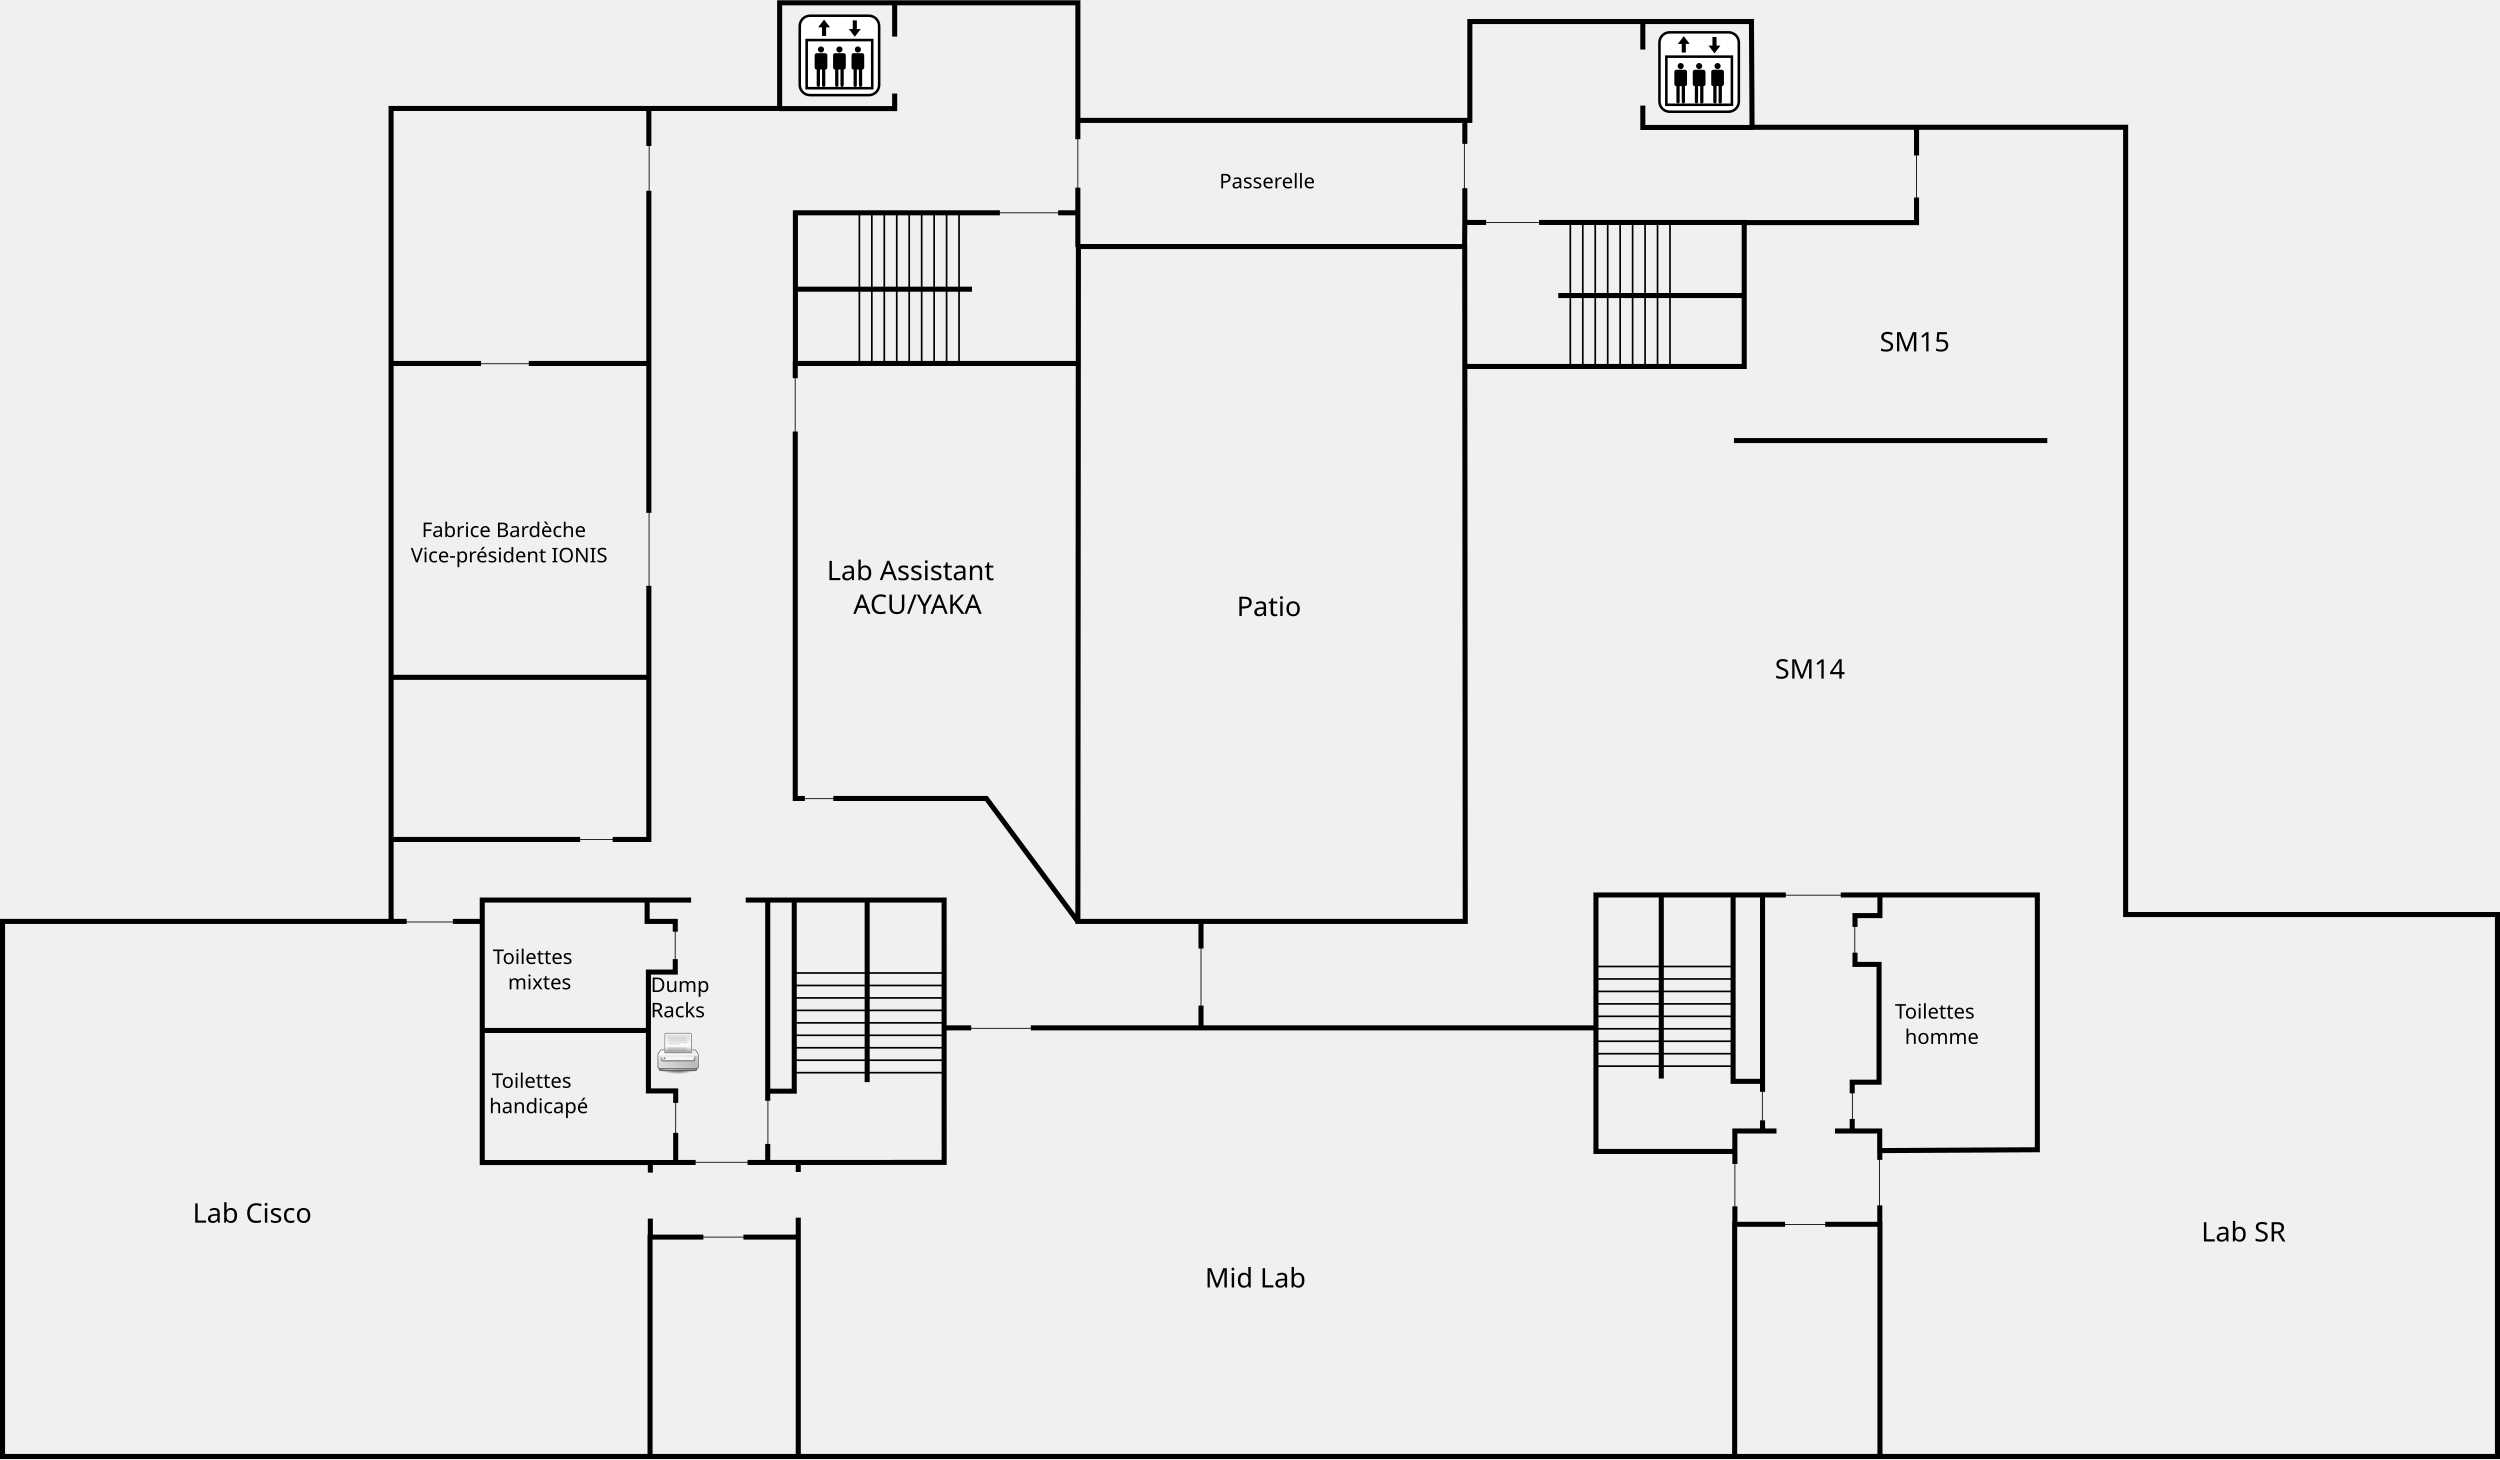
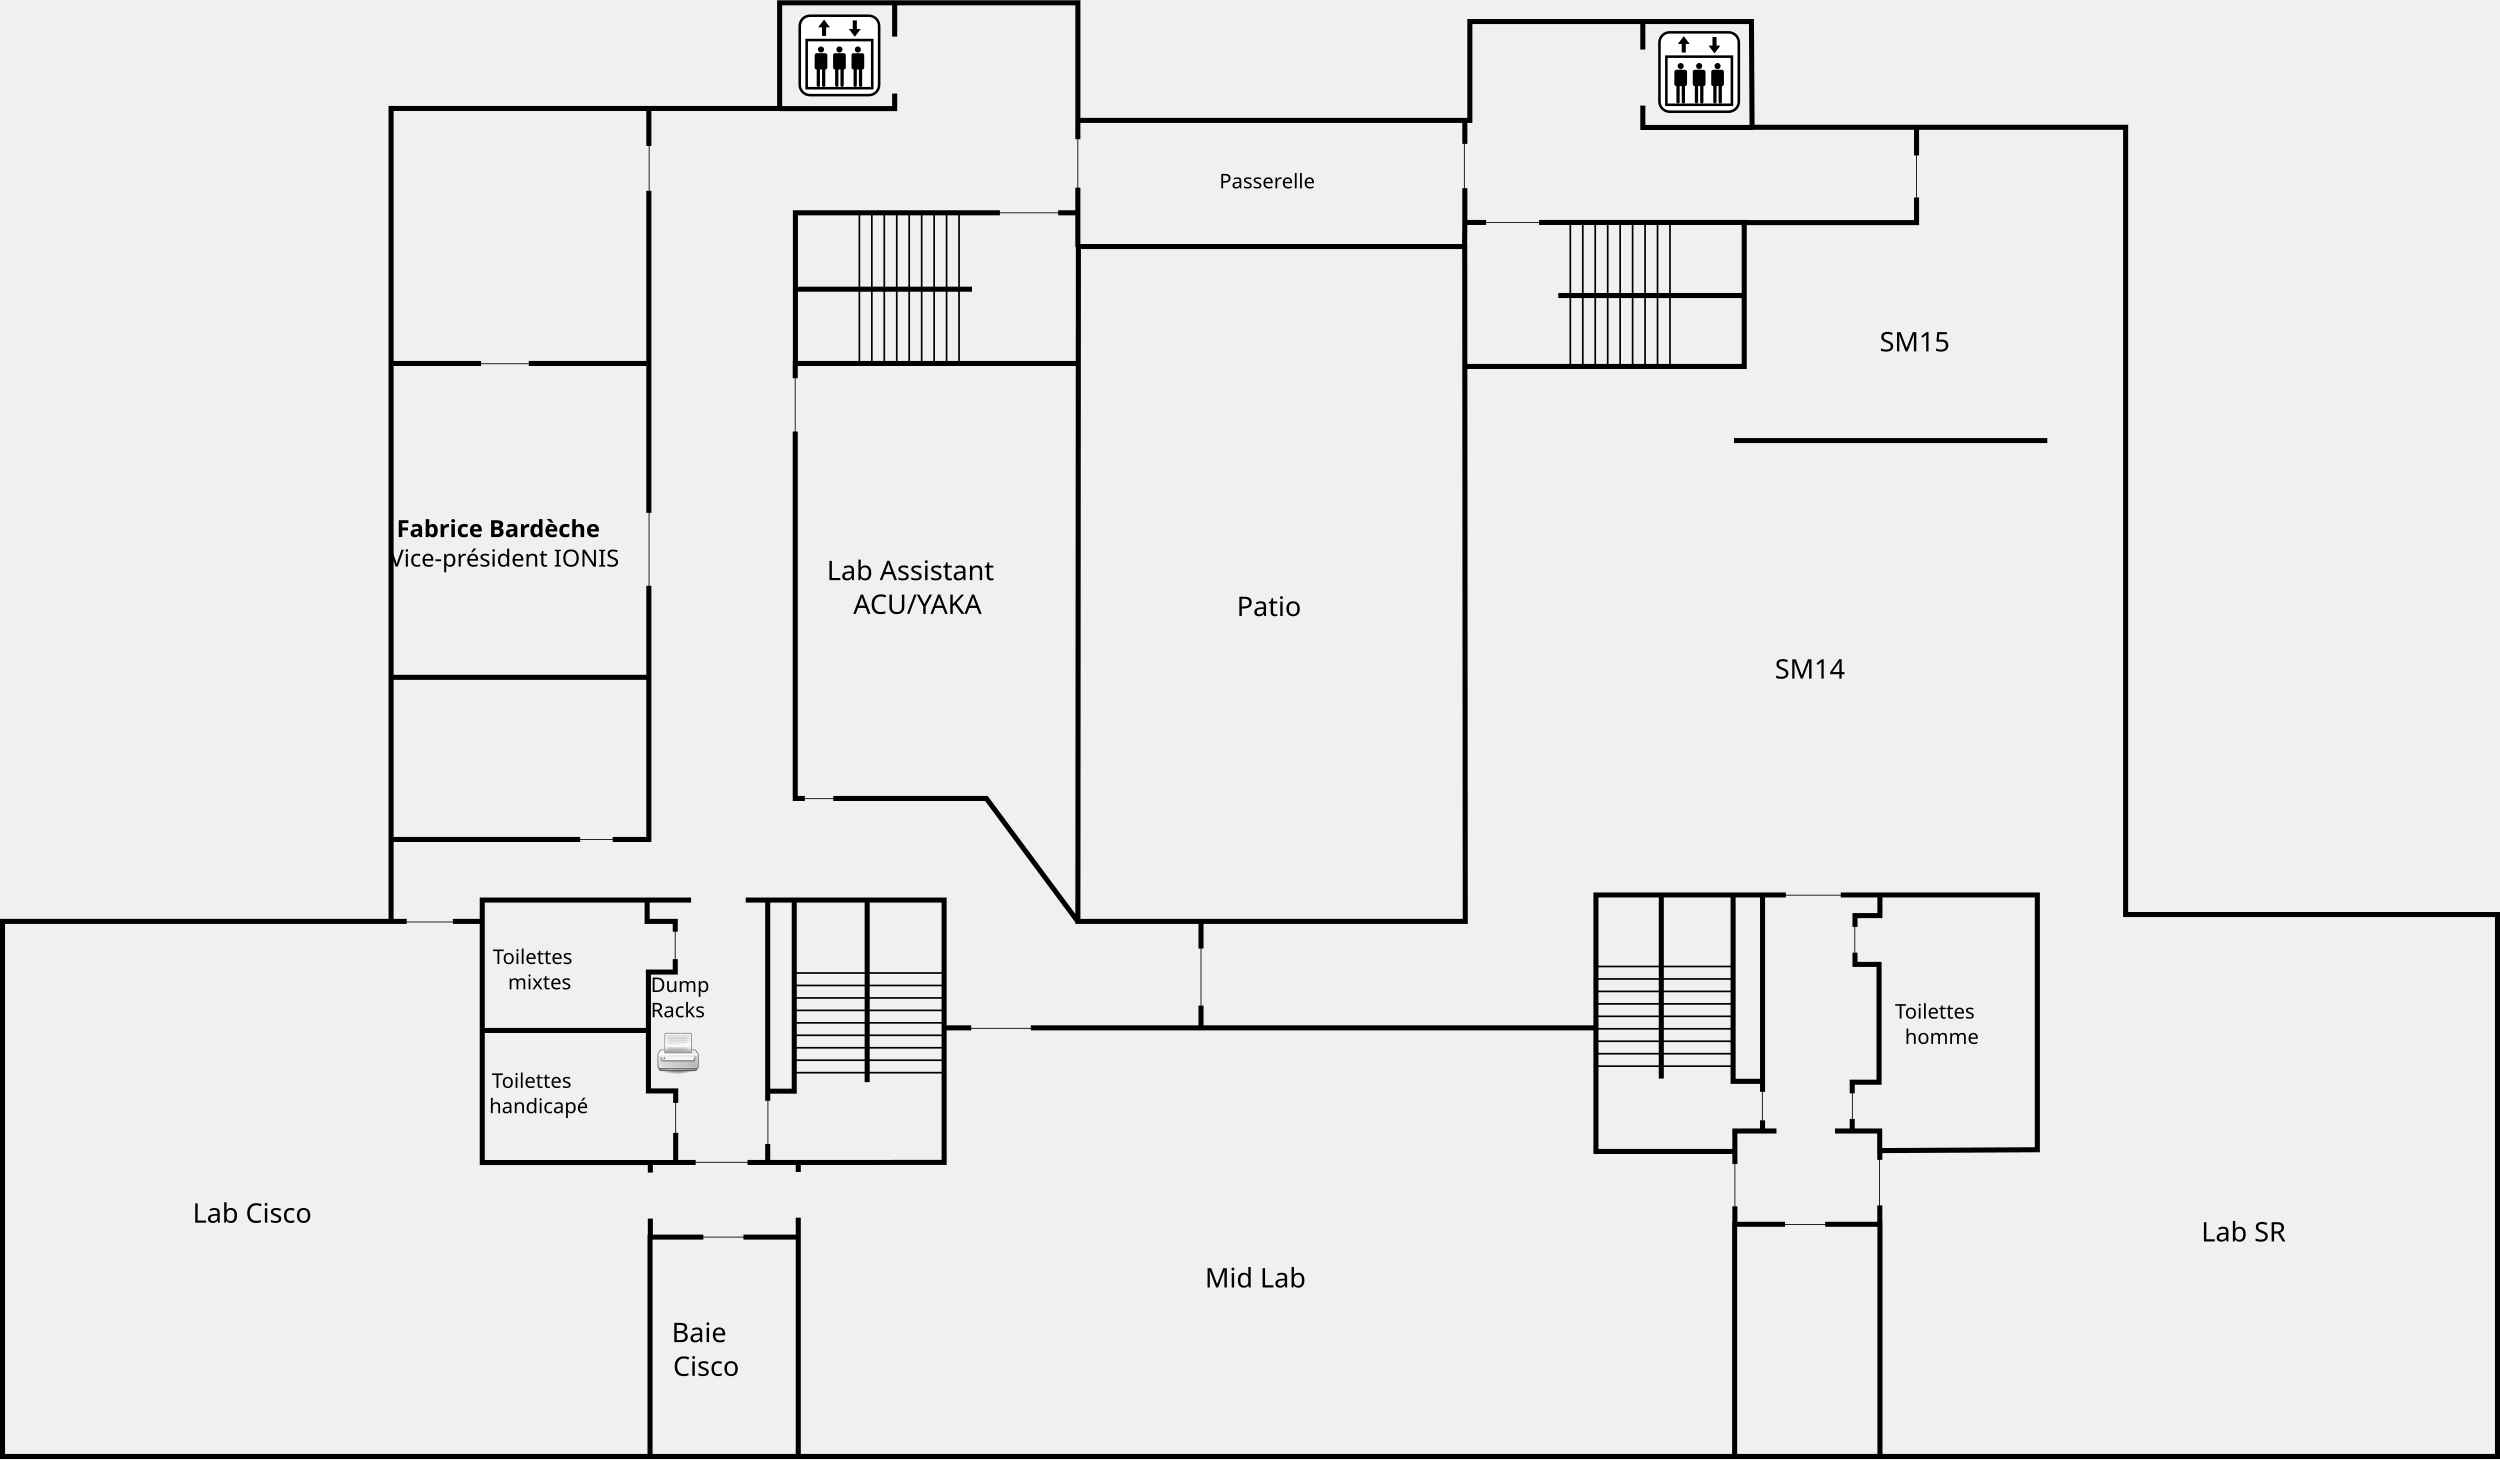
<svg xmlns="http://www.w3.org/2000/svg" xmlns:xlink="http://www.w3.org/1999/xlink" width="100%" height="100%" viewBox="0 0 2963.727 1729.66" id="svg2" version="1.1">
  <defs id="defs4">
    <linearGradient xlink:href="#linearGradient4668" id="linearGradient1471" gradientUnits="userSpaceOnUse" gradientTransform="matrix(2.30272,0,0,0.437918,0,0.584034)" x1="1.846" y1="88.295" x2="18.972" y2="88.295" />
    <linearGradient xlink:href="#linearGradient4741" id="linearGradient1468" gradientUnits="userSpaceOnUse" gradientTransform="matrix(2.291824,0,0,0.434269,0.08855179,2)" x1="1.846" y1="88.295" x2="18.972" y2="88.295" />
    <linearGradient xlink:href="#linearGradient4762" id="linearGradient1464" gradientUnits="userSpaceOnUse" gradientTransform="matrix(1.492569,0,0,0.668741,0.08188072,2)" x1="15.388" y1="32.539" x2="15.488" y2="58.831" />
    <linearGradient xlink:href="#linearGradient259" id="linearGradient1459" gradientUnits="userSpaceOnUse" gradientTransform="matrix(0.94571,0,0,1.076032,0.05016683,4.095404)" x1="25.057" y1="3.679" x2="24.79" y2="25.247" />
    <linearGradient xlink:href="#linearGradient15662" id="linearGradient1456" gradientUnits="userSpaceOnUse" gradientTransform="matrix(1.198769,0,0,0.853565,-0.143086,2.034513)" x1="20.771" y1="25.14" x2="20.718" y2="19.337" />
    <linearGradient xlink:href="#linearGradient4688" id="linearGradient1453" gradientUnits="userSpaceOnUse" gradientTransform="matrix(2.369844,0,0,0.421969,0,2)" x1="9.732" y1="70.725" x2="9.705" y2="62.282" />
    <linearGradient xlink:href="#linearGradient4680" id="linearGradient1451" gradientUnits="userSpaceOnUse" gradientTransform="matrix(2.369844,0,0,0.421969,0,2)" x1="10.338" y1="64.652" x2="10.338" y2="54.136" />
    <linearGradient xlink:href="#linearGradient4733" id="linearGradient1447" gradientUnits="userSpaceOnUse" gradientTransform="matrix(2.772086,0,0,0.360739,0.618718,2.883883)" x1="9.87" y1="57.228" x2="9.913" y2="72.064" />
    <radialGradient xlink:href="#linearGradient4698" id="radialGradient1433" gradientUnits="userSpaceOnUse" cx="9.13" cy="26.926" fx="9.13" fy="26.926" r="2.123" />
    <linearGradient id="linearGradient15662">
      <stop style="stop-color:#ffffff;stop-opacity:0;" offset="0" id="stop15664" />
      <stop style="stop-color:#f8f8f8;stop-opacity:1;" offset="1" id="stop15666" />
    </linearGradient>
    <linearGradient id="linearGradient259">
      <stop style="stop-color:#e0e0e0;stop-opacity:1;" offset="0" id="stop260" />
      <stop id="stop4886" offset="0.405" style="stop-color:#ffffff;stop-opacity:1;" />
      <stop id="stop4884" offset="0.534" style="stop-color:#cdcdcd;stop-opacity:1;" />
      <stop style="stop-color:#494949;stop-opacity:1;" offset="1" id="stop261" />
    </linearGradient>
    <linearGradient id="linearGradient4668">
      <stop style="stop-color:#8e8d87;stop-opacity:1;" offset="0" id="stop4670" />
      <stop id="stop4676" offset="0.276" style="stop-color:#cbc9c1;stop-opacity:1;" />
      <stop style="stop-color:#8e8d87;stop-opacity:1;" offset="1" id="stop4672" />
    </linearGradient>
    <linearGradient id="linearGradient4680">
      <stop style="stop-color:#f7f6f5;stop-opacity:1;" offset="0" id="stop4682" />
      <stop style="stop-color:#f7f6f5;stop-opacity:0;" offset="1" id="stop4684" />
    </linearGradient>
    <linearGradient id="linearGradient4688">
      <stop style="stop-color:#666666;stop-opacity:1;" offset="0" id="stop4690" />
      <stop style="stop-color:#000000;stop-opacity:0;" offset="1" id="stop4692" />
    </linearGradient>
    <linearGradient id="linearGradient4698">
      <stop style="stop-color:#fffffd;stop-opacity:1;" offset="0" id="stop4700" />
      <stop id="stop4706" offset="0.5" style="stop-color:#bbbbb9;stop-opacity:1;" />
      <stop style="stop-color:#000000;stop-opacity:1;" offset="1" id="stop4702" />
    </linearGradient>
    <linearGradient id="linearGradient4733">
      <stop style="stop-color:#000000;stop-opacity:0.237;" offset="0" id="stop4735" />
      <stop style="stop-color:#000000;stop-opacity:0;" offset="1" id="stop4737" />
    </linearGradient>
    <linearGradient id="linearGradient4741">
      <stop style="stop-color:#dcdcda;stop-opacity:1;" offset="0" id="stop4743" />
      <stop style="stop-color:#bab9b7;stop-opacity:1;" offset="1" id="stop4745" />
    </linearGradient>
    <linearGradient id="linearGradient4762">
      <stop id="stop4764" offset="0" style="stop-color:#ffffff;stop-opacity:0.124;" />
      <stop style="stop-color:#ffffff;stop-opacity:1;" offset="0.103" id="stop4768" />
      <stop id="stop4766" offset="1" style="stop-color:#ffffff;stop-opacity:0;" />
    </linearGradient>
    <radialGradient gradientUnits="userSpaceOnUse" gradientTransform="matrix(1,0,0,0.333333,0,27.91667)" r="19.125" fy="41.875" fx="24" cy="41.875" cx="24" id="radialGradient7618" xlink:href="#linearGradient7612" />
    <linearGradient id="linearGradient7612">
      <stop id="stop7614" offset="0" style="stop-color:#000000;stop-opacity:1;" />
      <stop id="stop7616" offset="1" style="stop-color:#000000;stop-opacity:0;" />
    </linearGradient>
  </defs>
  <g id="layer1" transform="translate(1108.107,409.2981)">
    <text xml:space="preserve" style="font-size:32px;font-style:normal;font-weight:normal;line-height:125%;letter-spacing:0px;word-spacing:0px;fill:#000000;fill-opacity:1;stroke:none;font-family:Sans" x="1501.521" y="1062.419" id="text3963">
      <tspan id="tspan3965" x="1501.521" y="1062.419">Lab SR</tspan>
    </text>
    <text xml:space="preserve" style="font-size:32px;font-style:normal;font-weight:normal;line-height:125%;letter-spacing:0px;word-spacing:0px;fill:#000000;fill-opacity:1;stroke:none;font-family:Sans" x="320.347" y="1116.968" id="text3967">
      <tspan id="tspan3969" x="320.347" y="1116.968">Mid Lab</tspan>
    </text>
    <text xml:space="preserve" style="font-size:32px;font-style:normal;font-weight:normal;line-height:125%;letter-spacing:0px;word-spacing:0px;fill:#000000;fill-opacity:1;stroke:none;font-family:Sans" x="995.919" y="395.156" id="text3971">
      <tspan id="tspan3973" x="995.919" y="395.156">SM14</tspan>
    </text>
    <text xml:space="preserve" style="font-size:32px;font-style:normal;font-weight:normal;line-height:125%;letter-spacing:0px;word-spacing:0px;fill:#000000;fill-opacity:1;stroke:none;font-family:Sans" x="1120.158" y="7.258" id="text3975">
      <tspan id="tspan3977" x="1120.158" y="7.258">SM15</tspan>
    </text>
    <text xml:space="preserve" style="font-size:32px;font-style:normal;font-weight:normal;line-height:125%;letter-spacing:0px;word-spacing:0px;fill:#000000;fill-opacity:1;stroke:none;font-family:Sans" x="358.047" y="320.967" id="text3979">
      <tspan id="tspan3981" x="358.047" y="320.967">Patio</tspan>
    </text>
    <text xml:space="preserve" style="font-size:32px;font-style:normal;font-weight:normal;line-height:125%;letter-spacing:0px;word-spacing:0px;fill:#000000;fill-opacity:1;stroke:none;font-family:Sans" x="0.346" y="278.452" id="text3983">
      <tspan id="tspan3985" x="0.346" y="278.452" style="text-align:center;text-anchor:middle">Lab Assistant</tspan>
      <tspan x="0.346" y="318.452" id="tspan3987" style="text-align:center;text-anchor:middle">ACU/YAKA</tspan>
    </text>
    <text xml:space="preserve" style="font-size:32px;font-style:normal;font-weight:normal;line-height:125%;letter-spacing:0px;word-spacing:0px;fill:#000000;fill-opacity:1;stroke:none;font-family:Sans" x="-879.758" y="1040.196" id="text3989">
      <tspan id="tspan3991" x="-879.758" y="1040.196">Lab Cisco</tspan>
    </text>
    <text xml:space="preserve" style="font-size:32px;font-style:normal;font-weight:normal;line-height:125%;letter-spacing:0px;word-spacing:0px;fill:#000000;fill-opacity:1;stroke:none;font-family:Sans" x="-448.685" y="880.381" id="text3993">
      <tspan id="tspan3995" x="-448.685" y="880.381" style="font-size:24px;text-align:center;text-anchor:middle">Toilettes</tspan>
      <tspan x="-448.685" y="910.381" id="tspan3997" style="font-size:24px;text-align:center;text-anchor:middle">handicapé</tspan>
    </text>
    <text xml:space="preserve" style="font-size:32px;font-style:normal;font-weight:normal;line-height:125%;letter-spacing:0px;word-spacing:0px;fill:#000000;fill-opacity:1;stroke:none;font-family:Sans" x="-447.607" y="733.51" id="text3999">
      <tspan id="tspan4001" x="-447.607" y="733.51" style="font-size:24px;text-align:center;text-anchor:middle">Toilettes</tspan>
      <tspan x="-447.607" y="763.51" id="tspan4003" style="font-size:24px;text-align:center;text-anchor:middle">mixtes</tspan>
    </text>
    <text xml:space="preserve" style="font-size:32px;font-style:normal;font-weight:normal;line-height:125%;letter-spacing:0px;word-spacing:0px;fill:#000000;fill-opacity:1;stroke:none;font-family:Sans" x="1214.716" y="798.241" id="text4005">
      <tspan id="tspan4007" x="1214.716" y="798.241" style="font-size:24px;text-align:center;text-anchor:middle">Toilettes</tspan>
      <tspan x="1214.716" y="828.241" id="tspan4009" style="font-size:24px;text-align:center;text-anchor:middle">homme</tspan>
    </text>
    <text xml:space="preserve" style="font-size:24px;font-style:normal;font-weight:normal;line-height:125%;letter-spacing:0px;word-spacing:0px;fill:#000000;fill-opacity:1;stroke:none;font-family:Sans" x="337.391" y="-186.033" id="text4011">
      <tspan id="tspan4013" x="337.391" y="-186.033">Passerelle</tspan>
    </text>
    <g id="g4077" transform="matrix(0.2428571,0,0,0.2428571,857.628,-372.4991)">
      <rect ry="50" rx="50" y="6.3" x="6.3" height="387.5" width="387.5" id="rectBordo" style="fill:#ffffff;fill-opacity:1;fill-rule:evenodd;stroke:#000000;stroke-width:12.5;stroke-miterlimit:4;stroke-opacity:1;stroke-dasharray:none" />
      <rect y="125" x="40" height="235" width="320" id="rectAscensore" style="fill:none;stroke:#000000;stroke-width:12.5;stroke-miterlimit:4;stroke-opacity:1;stroke-dasharray:none" />
      <g id="gUomini">
        <path id="pathUomo" d="m 200,156 c -8.3,0 -15,6.7 -15,15 0,8.3 6.7,15 15,15 8.3,0 15,-6.7 15,-15 0,-8.3 -6.7,-15 -15,-15 z m -20.7,33 c -5.7,0 -10.3,4.5 -10.3,10 l 0,60 c 0,5.5 4.3,10 10,10 l 0,77 c 0,4.4 3.6,8 8,8 4.4,0 8,-3.6 8,-8 l 0,-77 10,0 c 0,0 0,77 0,77 0,4.4 3.6,8 8,8 4.4,0 8,-3.6 8,-8 l 0,-77 c 5.7,0 10,-4.5 10,-10 l 0,-60 c 0,-5.5 -4.6,-10 -10.3,-10 l -41.4,0 z" style="fill:#000000;fill-opacity:1;fill-rule:evenodd;stroke:none" />
        <use x="-90" y="0" xlink:href="#pathUomo" id="useUomo2" width="400" height="400" />
        <use x="90" y="0" xlink:href="#pathUomo" id="useUomo3" width="400" height="400" />
      </g>
      <path id="pathFrecciaSu" d="m 96,63 29,-38 29,38 -19,0 0,42 -20,0 0,-42 -19,0 z" style="fill:#000000;fill-opacity:1;fill-rule:evenodd;stroke:none" />
      <use height="400" width="400" transform="scale(1,-1)" id="useFrecciaGiu" xlink:href="#pathFrecciaSu" y="-134" x="150" />
    </g>
    <g id="g4077-2" transform="matrix(0.2428571,0,0,0.2428571,-161.5352,-392.1673)">
      <rect ry="50" rx="50" y="6.3" x="6.3" height="387.5" width="387.5" id="rectBordo-9" style="fill:#ffffff;fill-opacity:1;fill-rule:evenodd;stroke:#000000;stroke-width:12.5;stroke-miterlimit:4;stroke-opacity:1;stroke-dasharray:none" />
      <rect y="125" x="40" height="235" width="320" id="rectAscensore-8" style="fill:none;stroke:#000000;stroke-width:12.5;stroke-miterlimit:4;stroke-opacity:1;stroke-dasharray:none" />
      <g id="gUomini-7">
        <path id="pathUomo-9" d="m 200,156 c -8.3,0 -15,6.7 -15,15 0,8.3 6.7,15 15,15 8.3,0 15,-6.7 15,-15 0,-8.3 -6.7,-15 -15,-15 z m -20.7,33 c -5.7,0 -10.3,4.5 -10.3,10 l 0,60 c 0,5.5 4.3,10 10,10 l 0,77 c 0,4.4 3.6,8 8,8 4.4,0 8,-3.6 8,-8 l 0,-77 10,0 c 0,0 0,77 0,77 0,4.4 3.6,8 8,8 4.4,0 8,-3.6 8,-8 l 0,-77 c 5.7,0 10,-4.5 10,-10 l 0,-60 c 0,-5.5 -4.6,-10 -10.3,-10 l -41.4,0 z" style="fill:#000000;fill-opacity:1;fill-rule:evenodd;stroke:none" />
        <use x="-90" y="0" xlink:href="#pathUomo-9" id="useUomo2-3" width="400" height="400" />
        <use x="90" y="0" xlink:href="#pathUomo-9" id="useUomo3-5" width="400" height="400" />
      </g>
      <path id="pathFrecciaSu-2" d="m 96,63 29,-38 29,38 -19,0 0,42 -20,0 0,-42 -19,0 z" style="fill:#000000;fill-opacity:1;fill-rule:evenodd;stroke:none" />
      <use height="400" width="400" transform="scale(1,-1)" id="useFrecciaGiu-2" xlink:href="#pathFrecciaSu-2" y="-134" x="150" />
    </g>
    <path id="path4269" style="fill:none;stroke:#000000;stroke-width:6;stroke-linecap:butt;stroke-linejoin:miter;stroke-miterlimit:4;stroke-opacity:1;stroke-dasharray:none" d="m -198.666,884.273 32.143,0 0,-226.429 m 1147.856,214.741 -34.85,0 0,-219.203 m -1113.72,-719.823 211.429,0 m -124.286,722.857 0,217.143 m 941.429,-221.429 0,217.143 m 97.857,-928.214 -220,0 m -1384.178,741.929 19.018,0 m 54.732,0 33.75,0 m 1856.429,-570 -371.429,0 m -1286.071,699.286 -198.929,0 m 200.357,246.071 0,-23.036 m 0,-54.464 0,-11.786 m 175.357,87.857 0,-22.679 m 0,-54.107 0,-11.071 m 790.214,-1114.398 0,-40.818 m 0,-52.552 0,-26.838 m 341.558,7.324 -130.562,0 0,-25.865 m 0,-66.504 0,-33.647 m 119.862,238.835 204.643,0 0,-29.732 m 0,-49.866 0,-32.723 m -535.714,282.857 331.429,0 0,-170.714 -243.214,0 m -62.752,0 -25.262,0 -0.284,29.286 m 0.802,799.284 -0.631,-800.041 -457.978,0 -0.631,800.041 z m 154.932,126.269 -669.955,0 m -70.692,0 -32.12,0 m -172.885,508.018 0,-260 -65,0 m -47.5,0 -63.214,0 0,259.286 m 30.401,-347.194 0,-35.625 m 0,-35.625 0,-14.108 -32.325,0 0,-140.916 31.82,0 0,-15.383 m 0,-32.526 0,-12.195 -33.335,0 0,-24.749 m 142.937,-0.505 0,237.959 m 0,51.152 0,22.521 m -23.904,-0.568 233.069,-0.063 -0.063,-311.001 -235.18,0 m -64.733,0 -247.59,0 0,311.127 252.963,-0.032 m 1232.012,-12.983 0,14.732 m 0,50.223 0,21.652 m 171.786,-87.857 0,11.116 m 0,53.973 0,22.232 m 0.195,275.446 0,-275.267 -64.92,0 m -47.612,0 -59.734,0 0,274.762 m 33.065,-385.373 0,-12.627 m 0,-33.84 0,-233.345 m 139.149,0.505 0,23.991 -29.547,0 0,13.386 m 0,30.529 0,13.916 28.537,0 0,139.654 -31.82,0 0,13.195 m 0,30.368 0,14.268 m -20.428,0 53.006,0 0,23.234 186.878,-1.01 -10e-5,-302.036 -233.058,0 m -65.1,0 -225.101,0 0,304.056 164.655,0 0,-24.244 49.36,0 m -28.952,-1189.925 442.857,0 0,933.346 440.821,0 0,642.457 -2957.727,0 0,-634.376 460.63,0 0,-963.686 460.63,0 0,-125.259 353.553,0 0,139.401 464.67,0 0,-117.178 333.851,0 z m -1307.857,280 -142.321,0 m -56.607,0 -107.5,0 m 306.428,372.143 -305,0 m -0.714,192.143 224.286,0 m 38.571,0 42.857,0 0,-300.714 m 0,-86.429 0,-381.786 m 0,-53.214 0,-43.571 m 173.756,301.964 0,-179.107 242.408,0 m 69.061,0 23.347,0 0,40.714 m -0.067,799.346 -108.368,-145.774 -181.405,0 m -33.799,0 -11.36,0 0,-435 m 0,-63.214 0,-17.5 334.286,0 m 0.714,-177.857 0,-30.536 m 0,-57.411 0,-21.696 m -354.286,-14.643 137.143,0 0,-17.857 m 0,-67.5 0,-40.357 m 363.16,1215.049 0,-25.948 m 0,-67.617 0,-31.188" />
    <path id="path4289" style="fill:none;stroke:#000000;stroke-width:2;stroke-linecap:butt;stroke-linejoin:miter;stroke-miterlimit:4;stroke-opacity:1;stroke-dasharray:none" d="m 946.691,854.631 -161.786,0 m 161.071,-14.77 -162.143,0 m 162.5,-14.77 -161.786,0 m 161.786,-14.77 -162.143,0 m 160.714,-14.77 -161.071,0 m 162.5,-14.77 -162.857,0 m 162.5,-14.77 -162.143,0 m 162.857,-14.77 -161.429,0 m 160.21,-14.77 -160.867,0" />
    <path id="path4289-7" style="fill:none;stroke:#000000;stroke-width:2;stroke-linecap:butt;stroke-linejoin:miter;stroke-miterlimit:4;stroke-opacity:1;stroke-dasharray:none" d="m 13.298,862.355 -179.643,0 m 178.929,-14.77 -180,0 m 180.357,-14.77 -179.643,0 m 179.643,-14.77 -180,0 m 178.571,-14.77 -178.929,0 m 180.357,-14.77 -180.714,0 m 180.357,-14.77 -180,0 m 180.714,-14.77 -179.286,0 m 178.067,-14.77 -178.724,0" />
    <path id="path4289-9" style="fill:none;stroke:#000000;stroke-width:2;stroke-linecap:butt;stroke-linejoin:miter;stroke-miterlimit:4;stroke-opacity:1;stroke-dasharray:none" d="m 753.494,25.75 0,-170.357 m 14.77,169.643 0,-170.714 m 14.77,171.071 0,-170.357 m 14.77,170.357 0,-170.714 m 14.77,169.286 0,-169.643 m 14.77,171.071 0,-171.429 m 14.77,171.071 0,-170.714 m 14.77,171.429 0,-170 m 14.77,168.781 0,-169.438" />
    <path id="path4289-9-6" style="fill:none;stroke:#000000;stroke-width:2;stroke-linecap:butt;stroke-linejoin:miter;stroke-miterlimit:4;stroke-opacity:1;stroke-dasharray:none" d="m -89.327,21.689 0,-177.428 m 14.77,176.714 0,-177.785 m 14.77,178.143 0,-177.428 m 14.77,177.428 0,-177.785 m 14.77,176.357 0,-176.714 m 14.77,178.143 0,-178.5 m 14.77,178.143 0,-177.785 m 14.77,178.5 0,-177.071 m 14.77,175.852 0,-176.509" />
    <g id="layer1-4" transform="matrix(1.161411,0,0,1.161411,-332.0735,810.4967)">
      <path transform="translate(-0.311919,-2.006728)" d="M 43.125,41.875 C 43.125,45.396 34.562,48.25 24,48.25 13.438,48.25 4.875,45.396 4.875,41.875 4.875,38.354 13.438,35.5 24,35.5 c 10.562,0 19.125,2.854 19.125,6.375 z" id="path7610" style="color:#000000;fill:url(#radialGradient7618);fill-opacity:1;fill-rule:nonzero;stroke:none;stroke-width:4;marker:none;visibility:visible;display:inline;overflow:visible" />
      <rect style="fill:url(#linearGradient1471);fill-opacity:1;stroke:#595959;stroke-width:1;stroke-miterlimit:4;stroke-opacity:1" id="rect4652" width="38.438" height="6.492" x="4.75" y="36.004" rx="1.712" ry="1.712" />
      <path style="color:#000000;fill:url(#linearGradient1468);fill-opacity:1;fill-rule:nonzero;stroke:#676767;stroke-width:1;stroke-linecap:butt;stroke-linejoin:miter;stroke-miterlimit:4;stroke-opacity:1;stroke-dashoffset:0;marker:none;visibility:visible;display:inline;overflow:visible" d="m 7.131,21.5 33.74,0 c 0.385,0 0.877,0.288 1.18,0.724 0.303,0.436 1.736,2.61 2.058,3.074 0.322,0.464 0.393,0.904 0.393,1.476 l 0,12.077 c 0,0.914 -0.732,1.649 -1.641,1.649 l -37.721,0 c -0.909,0 -1.641,-0.735 -1.641,-1.649 l 0,-12.077 c 0,-0.494 0.101,-1.202 0.446,-1.653 0.436,-0.569 1.604,-2.548 1.913,-2.968 C 6.166,21.733 6.732,21.5 7.131,21.5 z" id="rect4609" />
      <path style="fill:#fbfbfb;fill-opacity:1;fill-rule:evenodd;stroke:none" d="m 7.425,21.976 c -0.503,0 -1.12,0.078 -1.37,0.491 l -1.9,3.138 c -0.282,0.466 0.034,1.263 0.933,1.263 l 37.643,0 c 1.31,0 1.22,-1.01 0.933,-1.44 l -1.768,-2.652 c -0.321,-0.481 -0.437,-0.801 -1.237,-0.801 l -33.234,0 z" id="path4718" />
      <path id="path4750" d="m 7.605,22.446 32.827,0 c 0.366,0 0.833,0.273 1.121,0.686 0.288,0.413 1.296,2.03 1.602,2.469 0.306,0.439 0.436,0.856 0.436,1.398 l 0,11.281 c 0,0.865 -0.134,1.249 -0.997,1.249 l -37.062,0 c -0.864,0 -1.06,-0.384 -1.06,-1.249 l 0,-11.281 c 0,-0.468 0.221,-1.139 0.549,-1.566 C 5.435,24.894 6.104,23.462 6.397,23.064 6.689,22.667 7.227,22.446 7.605,22.446 z" style="color:#000000;fill:none;stroke:url(#linearGradient1464);stroke-width:0.947;stroke-linecap:butt;stroke-linejoin:miter;stroke-miterlimit:4;stroke-opacity:1;stroke-dashoffset:0;marker:none;visibility:visible;display:inline;overflow:visible" />
      <path style="color:#000000;fill:url(#linearGradient1459);fill-opacity:1;fill-rule:nonzero;stroke:#898989;stroke-width:1;stroke-linecap:round;stroke-linejoin:miter;stroke-miterlimit:4;stroke-opacity:1;stroke-dashoffset:0;marker:none;visibility:visible;display:block;overflow:visible" d="m 11.673,4.5 24.652,0 c 0.651,0 1.175,0.51 1.175,1.144 l 0,18.704 -27.001,0 0,-18.704 c 0,-0.634 0.524,-1.144 1.175,-1.144 z" id="rect15391" />
      <rect rx="0.177" ry="0.177" y="5.499" x="11.499" height="18.836" width="25.001" id="rect15660" style="color:#000000;fill:none;stroke:url(#linearGradient1456);stroke-width:1;stroke-linecap:round;stroke-linejoin:round;stroke-miterlimit:4;stroke-opacity:1;stroke-dashoffset:0;marker:none;visibility:visible;display:block;overflow:visible" />
      <rect style="fill:url(#linearGradient1451);fill-opacity:1;stroke:url(#linearGradient1453);stroke-width:1;stroke-miterlimit:4;stroke-opacity:1" id="rect4678" width="33.75" height="5.188" x="6.875" y="27.375" rx="1.712" ry="1.712" />
      <path style="fill:url(#radialGradient1433);fill-opacity:1;stroke:none" id="path4696" d="m 10.872,27.626 c 0,0.708 -0.574,1.282 -1.282,1.282 -0.708,0 -1.282,-0.574 -1.282,-1.282 0,-0.708 0.574,-1.282 1.282,-1.282 0.708,0 1.282,0.574 1.282,1.282 z" transform="translate(0,2)" />
      <path style="opacity:0.366;fill:url(#linearGradient1447);fill-opacity:1;fill-rule:evenodd;stroke:none" d="m 11.744,25.416 25.562,0.062 c 0.687,0.002 0.988,-0.371 0.938,-1 l -0.125,-1.562 1.866,0 c 0.812,0 0.99,0.193 1.188,0.562 l 0.5,0.938 c 0.527,0.988 1.811,1.974 0.498,1.974 -4.503,0 -28.177,-0.349 -30.427,-0.974 z" id="path4731" />
      <path id="path4760" d="m 43.489,26.5 -38.978,0" style="fill:none;stroke:#ffffff;stroke-width:1px;stroke-linecap:round;stroke-linejoin:round;stroke-opacity:1" />
      <g id="g4849" style="opacity:0.436" transform="translate(0,2)">
        <rect style="color:#000000;fill:#000000;fill-opacity:0.292;fill-rule:nonzero;stroke:none;stroke-width:1;marker:none;visibility:visible;display:inline;overflow:visible" id="rect4833" width="19" height="1" x="14" y="7" />
        <rect y="9" x="14" height="1" width="19" id="rect4835" style="color:#000000;fill:#000000;fill-opacity:0.292;fill-rule:nonzero;stroke:none;stroke-width:1;marker:none;visibility:visible;display:inline;overflow:visible" />
        <rect style="color:#000000;fill:#000000;fill-opacity:0.292;fill-rule:nonzero;stroke:none;stroke-width:1;marker:none;visibility:visible;display:inline;overflow:visible" id="rect4837" width="19" height="1" x="14" y="11" />
        <rect y="13" x="14" height="1" width="11" id="rect4839" style="color:#000000;fill:#000000;fill-opacity:0.292;fill-rule:nonzero;stroke:none;stroke-width:1;marker:none;visibility:visible;display:inline;overflow:visible" />
        <rect y="17" x="14" height="1" width="19" id="rect4843" style="color:#000000;fill:#000000;fill-opacity:0.292;fill-rule:nonzero;stroke:none;stroke-width:1;marker:none;visibility:visible;display:inline;overflow:visible" />
        <rect style="color:#000000;fill:#000000;fill-opacity:0.292;fill-rule:nonzero;stroke:none;stroke-width:1;marker:none;visibility:visible;display:inline;overflow:visible" id="rect4845" width="19" height="1" x="14" y="19" />
      </g>
    </g>
-     <text xml:space="preserve" style="font-size:24px;font-style:normal;font-weight:normal;text-align:center;line-height:125%;letter-spacing:0px;word-spacing:0px;text-anchor:middle;fill:#000000;fill-opacity:1;stroke:none;font-family:Sans" x="-488.921" y="227.377" id="text3237">
-       <tspan id="tspan3239" x="-488.921" y="227.377">Fabrice Bardèche</tspan>
-       <tspan x="-488.921" y="257.377" id="tspan3241">Vice-président IONIS</tspan>
+     <text xml:space="preserve" style="font-size:28px;font-style:normal;font-weight:normal;text-align:center;line-height:125%;letter-spacing:0px;word-spacing:0px;text-anchor:middle;fill:#000000;fill-opacity:1;stroke:none;font-family:Sans" x="-491.951" y="227.377" id="text3237">
+       <tspan id="tspan3239" x="-491.951" y="227.377" style="font-size:28px;font-weight:bold;-inkscape-font-specification:Sans Bold">Fabrice Bardèche</tspan>
+       <tspan x="-491.951" y="262.377" id="tspan3241">Vice-président IONIS</tspan>
    </text>
    <text xml:space="preserve" style="font-size:24px;font-style:normal;font-weight:normal;line-height:125%;letter-spacing:0px;word-spacing:0px;fill:#000000;fill-opacity:1;stroke:none;font-family:Sans" x="-336.631" y="766.712" id="text4374">
      <tspan id="tspan4376" x="-336.631" y="766.712">Dump</tspan>
      <tspan x="-336.631" y="796.712" id="tspan4378">Racks</tspan>
    </text>
    <path id="path3235" transform="translate(-1108.107,-409.2981)" style="fill:none;stroke:#000000;stroke-width:1px;stroke-linecap:butt;stroke-linejoin:miter;stroke-opacity:1" d="m 823.036,1377.875 66.25,0 m 1199.962,-48.487 0,-37.881 m -1178.891,11.368 0,55.893 m 313.917,-139.709 -75.761,0 m 275.267,-97.985 0,75.256 m -539.946,270.241 -54.286,0 m -290,-373.572 -62.143,0 m 323.615,211.922 0,44.952 m -0.579,-210.802 0,-36.25 m 191.246,-155.999 -38.891,0 m -224.506,48.487 -41.669,0 m 1370.07,436.976 0,-55.714 m 171.429,55 0,-59.643 m -61.071,79.643 -53.214,0 m 85,-319.643 0,-35.714 m -2.857,232.5 0,-33.929 m -11.071,-233.571 -71.429,0 M 769.453,696.81 l 0,-91.671 m 173.241,-91.419 0,-67.428 m -313.146,-15.078 -62.143,0 m 202.143,-202.143 0,-58.214 m 486.428,81.428 -71.786,0 m 93.572,-89.643 0,62.143 m 458.214,0.714 0,-57.5 m 91.072,95.714 -68.572,0 m 513.572,-26.786 0,-55.714" />
+     <text xml:space="preserve" style="font-size:32px;font-style:normal;font-weight:normal;text-align:center;line-height:125%;letter-spacing:0px;word-spacing:0px;text-anchor:middle;fill:#000000;fill-opacity:1;stroke:none;font-family:Sans" x="-250.167" y="1181.791" id="text3188">
+       <tspan id="tspan3190" x="-250.167" y="1181.791">Baie</tspan>
+       <tspan x="-250.167" y="1221.791" id="tspan3192">Cisco</tspan>
+     </text>
  </g>
</svg>
